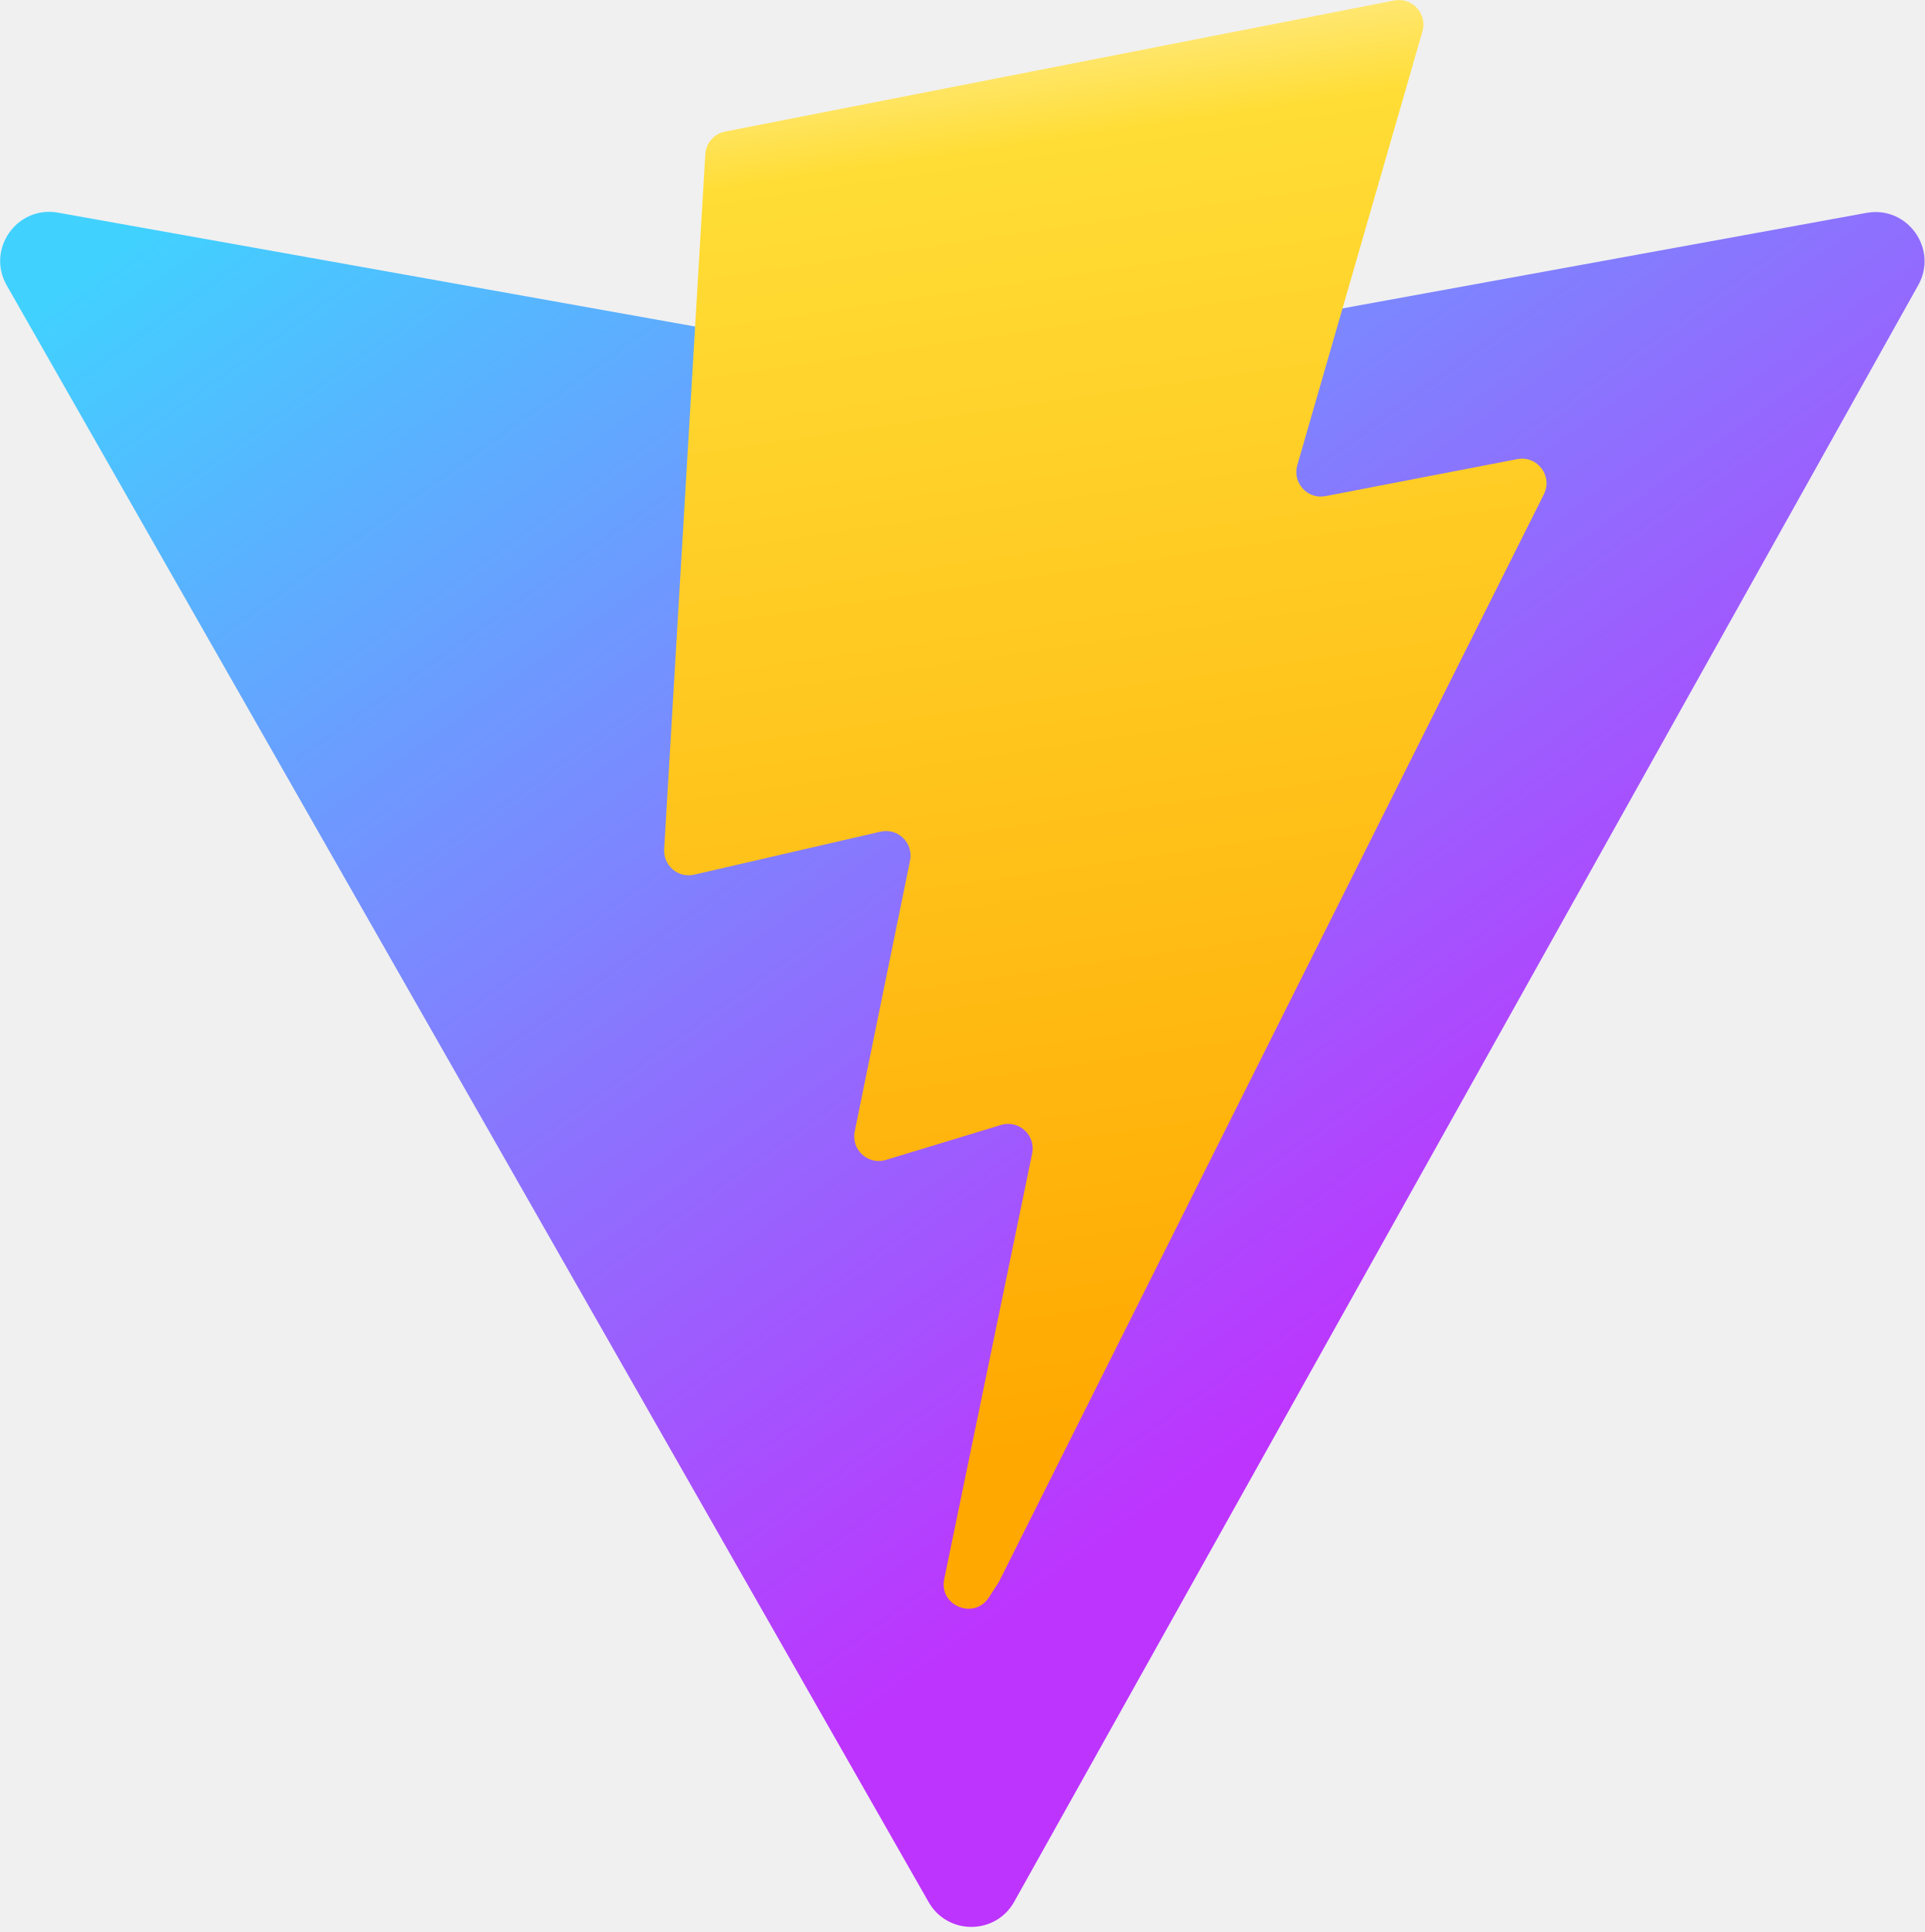
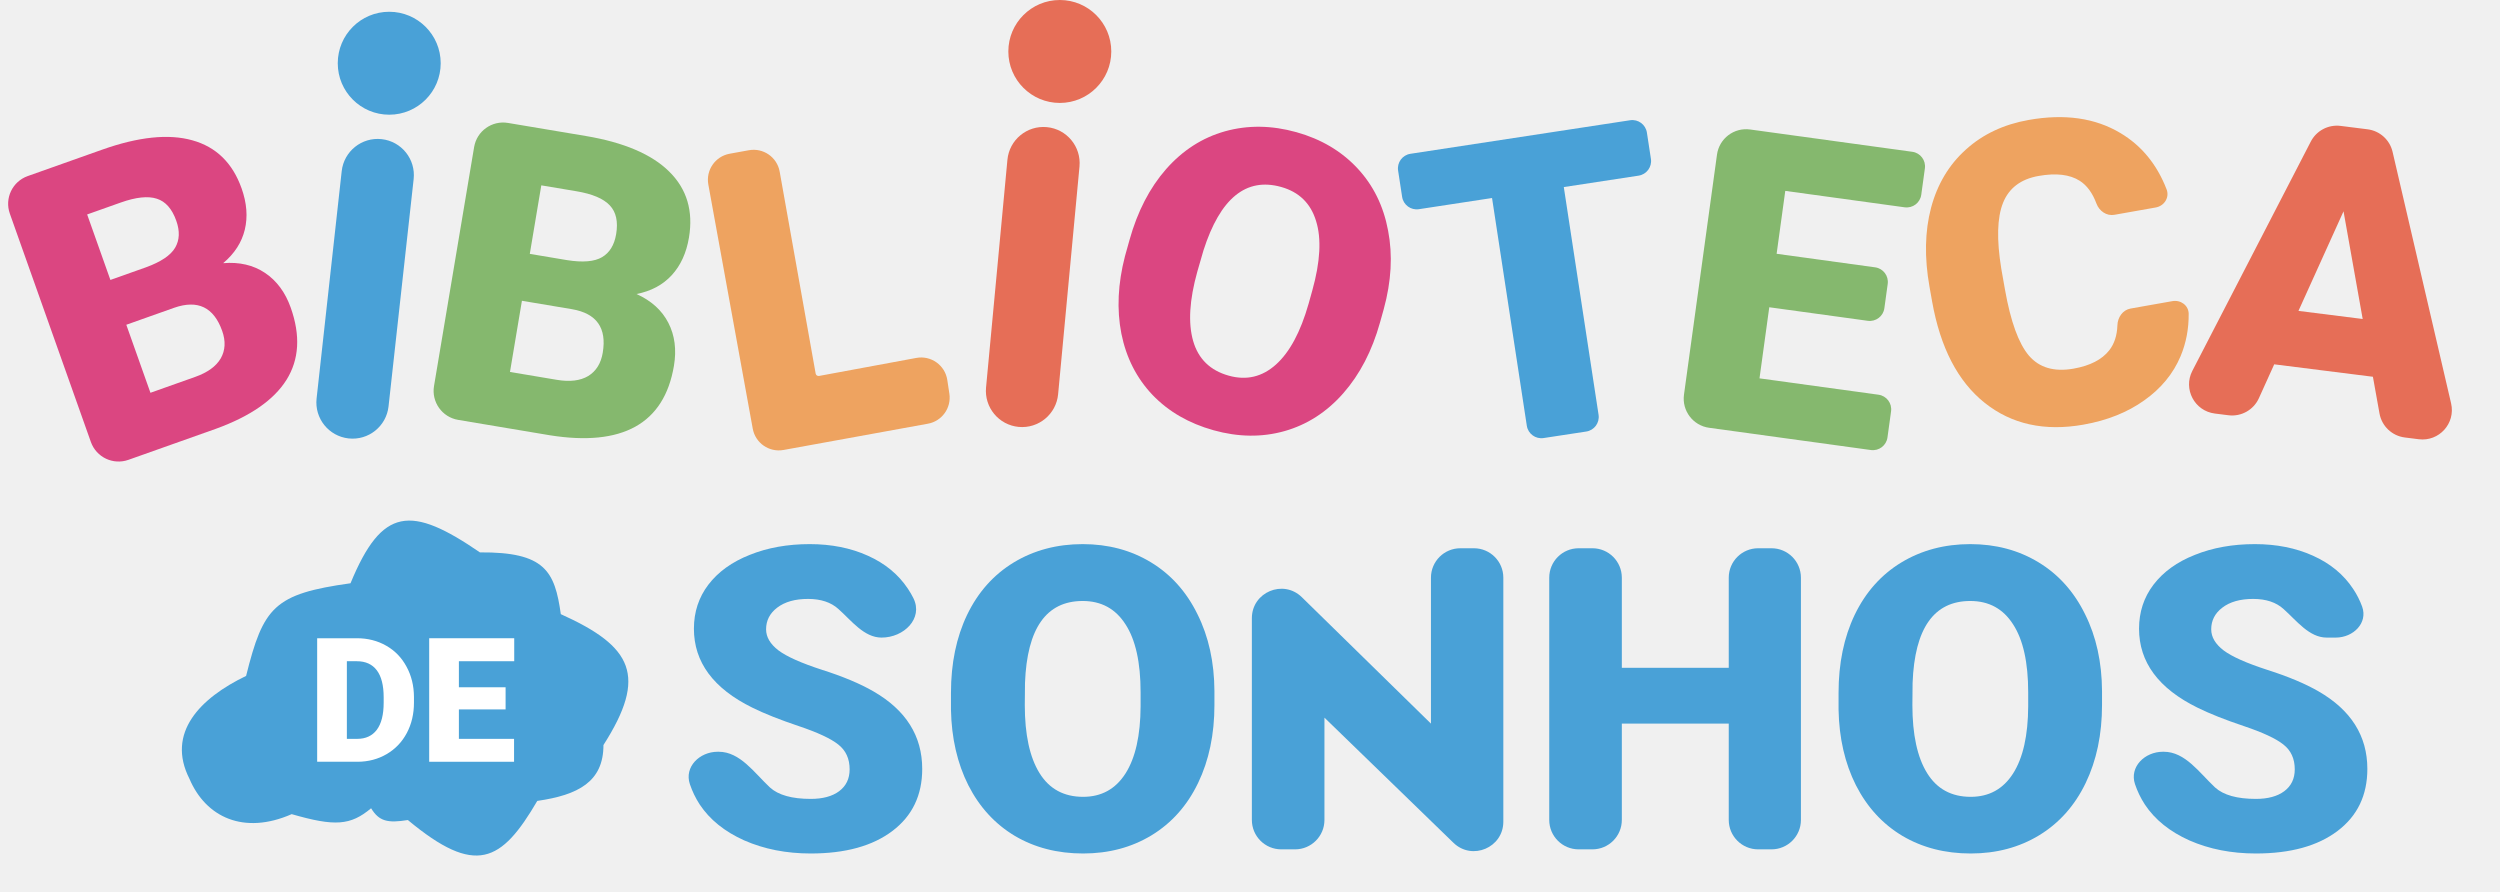
- <svg xmlns="http://www.w3.org/2000/svg" aria-hidden="true" role="img" class="iconify iconify--logos" width="31.88" height="32" preserveAspectRatio="xMidYMid meet" viewBox="0 0 256 257">
-   <defs>
-     <linearGradient id="IconifyId1813088fe1fbc01fb466" x1="-.828%" x2="57.636%" y1="7.652%" y2="78.411%">
-       <stop offset="0%" stop-color="#41D1FF" />
-       <stop offset="100%" stop-color="#BD34FE" />
-     </linearGradient>
-     <linearGradient id="IconifyId1813088fe1fbc01fb467" x1="43.376%" x2="50.316%" y1="2.242%" y2="89.03%">
-       <stop offset="0%" stop-color="#FFEA83" />
-       <stop offset="8.333%" stop-color="#FFDD35" />
-       <stop offset="100%" stop-color="#FFA800" />
-     </linearGradient>
-   </defs>
-   <path fill="url(#IconifyId1813088fe1fbc01fb466)" d="M255.153 37.938L134.897 252.976c-2.483 4.44-8.862 4.466-11.382.048L.875 37.958c-2.746-4.814 1.371-10.646 6.827-9.67l120.385 21.517a6.537 6.537 0 0 0 2.322-.004l117.867-21.483c5.438-.991 9.574 4.796 6.877 9.62Z" />
-   <path fill="url(#IconifyId1813088fe1fbc01fb467)" d="M185.432.063L96.44 17.501a3.268 3.268 0 0 0-2.634 3.014l-5.474 92.456a3.268 3.268 0 0 0 3.997 3.378l24.777-5.718c2.318-.535 4.413 1.507 3.936 3.838l-7.361 36.047c-.495 2.426 1.782 4.5 4.151 3.78l15.304-4.649c2.372-.72 4.652 1.36 4.15 3.788l-11.698 56.621c-.732 3.542 3.979 5.473 5.943 2.437l1.313-2.028l72.516-144.72c1.215-2.423-.88-5.186-3.54-4.672l-25.505 4.922c-2.396.462-4.435-1.77-3.759-4.114l16.646-57.705c.677-2.35-1.37-4.583-3.769-4.113Z" />
+ <svg xmlns="http://www.w3.org/2000/svg" viewBox="0 0 850 303" fill="none">
+   <path d="M288.875 261.57C288.875 257.961 287.586 255.148 285.008 253.133C282.477 251.117 278 249.031 271.579 246.875C265.157 244.719 259.907 242.633 255.829 240.617C242.563 234.102 235.93 225.148 235.93 213.758C235.93 208.086 237.571 203.094 240.852 198.781C244.18 194.422 248.868 191.047 254.915 188.656C260.961 186.219 267.758 185 275.305 185C282.665 185 289.25 186.312 295.063 188.938C300.922 191.562 305.469 195.312 308.704 200.188C309.404 201.233 310.028 202.311 310.577 203.422C313.953 210.261 307.362 216.781 299.735 216.781C293.781 216.781 289.524 211.039 285.079 207.078C282.547 204.781 279.102 203.633 274.743 203.633C270.336 203.633 266.844 204.617 264.266 206.586C261.735 208.508 260.469 210.969 260.469 213.969C260.469 216.594 261.875 218.984 264.688 221.141C267.5 223.25 272.446 225.453 279.524 227.75C286.602 230 292.415 232.438 296.961 235.062C308.024 241.438 313.555 250.227 313.555 261.43C313.555 270.383 310.18 277.414 303.43 282.523C296.68 287.633 287.422 290.188 275.657 290.188C267.36 290.188 259.836 288.711 253.086 285.758C246.383 282.758 241.321 278.68 237.899 273.523C236.491 271.353 235.377 269.047 234.556 266.608C232.585 260.747 237.849 255.594 244.033 255.594H244.337C251.654 255.594 256.456 262.765 261.805 267.758C264.665 270.336 269.282 271.625 275.657 271.625C279.735 271.625 282.946 270.758 285.29 269.023C287.68 267.242 288.875 264.758 288.875 261.57Z" fill="#49A1D7" />
+   <path d="M412.907 239.703C412.907 249.688 411.055 258.523 407.352 266.211C403.649 273.898 398.375 279.828 391.532 284C384.735 288.125 376.977 290.188 368.258 290.188C359.54 290.188 351.805 288.195 345.055 284.211C338.305 280.18 333.032 274.438 329.235 266.984C325.485 259.531 323.516 250.977 323.329 241.32V235.555C323.329 225.523 325.157 216.688 328.813 209.047C332.516 201.359 337.79 195.43 344.633 191.258C351.524 187.086 359.352 185 368.118 185C376.79 185 384.524 187.062 391.321 191.188C398.118 195.312 403.391 201.195 407.141 208.836C410.938 216.43 412.86 225.148 412.907 234.992V239.703ZM387.805 235.414C387.805 225.242 386.094 217.531 382.672 212.281C379.297 206.984 374.446 204.336 368.118 204.336C355.743 204.336 349.204 213.617 348.5 232.18L348.43 239.703C348.43 249.734 350.094 257.445 353.422 262.836C356.75 268.227 361.696 270.922 368.258 270.922C374.493 270.922 379.297 268.273 382.672 262.977C386.047 257.68 387.758 250.062 387.805 240.125V235.414Z" fill="#49A1D7" />
+   <path d="M511.133 279.367C511.133 288.203 500.513 292.697 494.17 286.545L450.313 244V278.781C450.313 284.304 445.836 288.781 440.313 288.781H435.633C430.11 288.781 425.633 284.304 425.633 278.781V210.194C425.633 201.336 436.3 196.852 442.63 203.049L486.524 246.031V196.406C486.524 190.883 491.001 186.406 496.524 186.406H501.133C506.656 186.406 511.133 190.883 511.133 196.406V279.367Z" fill="#49A1D7" />
+   <path d="M612.313 278.781C612.313 284.304 607.836 288.781 602.313 288.781H597.774C592.251 288.781 587.774 284.304 587.774 278.781V246.031H551.422V278.781C551.422 284.304 546.945 288.781 541.422 288.781H536.743C531.22 288.781 526.743 284.304 526.743 278.781V196.406C526.743 190.883 531.22 186.406 536.743 186.406H541.422C546.945 186.406 551.422 190.883 551.422 196.406V227.047H587.774V196.406C587.774 190.883 592.251 186.406 597.774 186.406H602.313C607.836 186.406 612.313 190.883 612.313 196.406V278.781Z" fill="#49A1D7" />
+   <path d="M714.688 239.703C714.688 249.688 712.836 258.523 709.133 266.211C705.43 273.898 700.157 279.828 693.313 284C686.516 288.125 678.758 290.188 670.04 290.188C661.321 290.188 653.586 288.195 646.836 284.211C640.086 280.18 634.813 274.438 631.016 266.984C627.266 259.531 625.297 250.977 625.11 241.32V235.555C625.11 225.523 626.938 216.688 630.594 209.047C634.297 201.359 639.571 195.43 646.415 191.258C653.305 187.086 661.133 185 669.899 185C678.571 185 686.305 187.062 693.102 191.188C699.899 195.312 705.172 201.195 708.922 208.836C712.719 216.43 714.641 225.148 714.688 234.992V239.703ZM689.586 235.414C689.586 225.242 687.875 217.531 684.454 212.281C681.079 206.984 676.227 204.336 669.899 204.336C657.524 204.336 650.985 213.617 650.282 232.18L650.211 239.703C650.211 249.734 651.875 257.445 655.204 262.836C658.532 268.227 663.477 270.922 670.04 270.922C676.274 270.922 681.079 268.273 684.454 262.977C687.829 257.68 689.54 250.062 689.586 240.125V235.414Z" fill="#49A1D7" />
+   <path d="M780.219 261.57C780.219 257.961 778.93 255.148 776.352 253.133C773.821 251.117 769.344 249.031 762.922 246.875C756.5 244.719 751.25 242.633 747.172 240.617C733.907 234.102 727.274 225.148 727.274 213.758C727.274 208.086 728.915 203.094 732.196 198.781C735.524 194.422 740.211 191.047 746.258 188.656C752.305 186.219 759.102 185 766.649 185C774.008 185 780.594 186.312 786.407 188.938C792.266 191.562 796.813 195.312 800.047 200.188C801.328 202.099 802.355 204.121 803.128 206.253C805.15 211.824 800.095 216.781 794.168 216.781H791.07C785.116 216.781 780.868 211.039 776.422 207.078C773.891 204.781 770.446 203.633 766.086 203.633C761.68 203.633 758.188 204.617 755.61 206.586C753.079 208.508 751.813 210.969 751.813 213.969C751.813 216.594 753.219 218.984 756.032 221.141C758.844 223.25 763.79 225.453 770.868 227.75C777.946 230 783.758 232.438 788.305 235.062C799.368 241.438 804.899 250.227 804.899 261.43C804.899 270.383 801.524 277.414 794.774 282.523C788.024 287.633 778.766 290.188 767 290.188C758.704 290.188 751.18 288.711 744.43 285.758C737.727 282.758 732.665 278.68 729.243 273.523C727.839 271.36 726.728 269.063 725.908 266.632C723.927 260.759 729.205 255.594 735.403 255.594H735.68C742.998 255.594 747.799 262.765 753.149 267.758C756.008 270.336 760.625 271.625 767 271.625C771.079 271.625 774.29 270.758 776.633 269.023C779.024 267.242 780.219 264.758 780.219 261.57Z" fill="#49A1D7" />
+   <path d="M163.175 187.81C139.689 171.713 129.897 172.32 119.175 198.31C93.216 201.933 89.535 206.331 83.675 229.81C67.944 237.394 56.482 249.189 64.421 264.81C69.963 277.826 82.845 283.975 99.175 276.81C113.802 281.028 119.122 280.712 126.175 274.81C128.893 279.242 131.777 279.923 138.675 278.81C161.741 298 170.459 293.194 182.675 272.31C196.581 270.3 205.175 265.81 205.175 253.31C220.175 229.81 215.164 219.835 190.675 208.81C188.635 194.201 185.274 187.643 163.175 187.81Z" fill="#49A1D7" />
+   <path d="M107.836 259V217H121.328C125.03 217 128.357 217.846 131.311 219.538C134.264 221.212 136.566 223.587 138.215 226.663C139.884 229.721 140.728 233.154 140.747 236.962V238.894C140.747 242.74 139.932 246.192 138.301 249.25C136.69 252.288 134.408 254.673 131.455 256.404C128.52 258.115 125.241 258.981 121.616 259H107.836ZM117.934 224.817V251.212H121.444C124.34 251.212 126.564 250.183 128.118 248.125C129.671 246.048 130.448 242.971 130.448 238.894V237.077C130.448 233.019 129.671 229.962 128.118 227.904C126.564 225.846 124.301 224.817 121.328 224.817H117.934Z" fill="white" />
+   <path d="M171.902 241.202H156.022V251.212H174.779V259H145.925V217H174.836V224.817H156.022V233.673H171.902V241.202Z" fill="white" />
+   <path d="M43.664 156.346C38.46 158.193 32.743 155.471 30.896 150.266L3.345 72.635C1.497 67.431 4.219 61.714 9.424 59.867L34.656 50.912C47.069 46.507 57.308 45.434 65.372 47.696C73.481 49.941 79.072 55.393 82.144 64.051C83.916 69.043 84.28 73.714 83.237 78.063C82.195 82.412 79.74 86.218 75.874 89.48C81.38 89.018 86.124 90.12 90.104 92.786C94.084 95.452 96.999 99.392 98.85 104.604C102.205 114.058 101.725 122.236 97.41 129.139C93.124 135.983 85.121 141.534 73.402 145.792L43.664 156.346ZM42.942 110.419L51.149 133.545L66.39 128.136C70.586 126.647 73.474 124.553 75.053 121.854C76.616 119.11 76.778 115.994 75.54 112.504C72.686 104.464 67.254 101.841 59.243 104.634L42.942 110.419ZM37.533 95.179L49.659 90.875C54.724 89.028 58.017 86.815 59.539 84.235C61.06 81.656 61.194 78.599 59.94 75.065C58.498 71.001 56.292 68.501 53.324 67.565C50.34 66.585 46.241 67.019 41.029 68.869L29.631 72.914L37.533 95.179Z" fill="#DB4681" />
+   <path d="M132.102 138.186C131.355 144.941 125.275 149.812 118.52 149.065C111.765 148.319 106.895 142.239 107.641 135.484L116.181 58.189C116.927 51.434 123.008 46.563 129.762 47.31C136.517 48.056 141.387 54.136 140.641 60.891L132.102 138.186Z" fill="#49A1D7" />
+   <path d="M155.773 142.76C150.326 141.846 146.652 136.69 147.566 131.243L161.201 50.004C162.115 44.557 167.271 40.883 172.718 41.797L199.122 46.229C212.112 48.409 221.583 52.446 227.533 58.341C233.529 64.243 235.767 71.724 234.246 80.785C233.37 86.009 231.419 90.268 228.394 93.563C225.37 96.858 221.375 98.992 216.412 99.965C221.449 102.236 225.059 105.504 227.243 109.768C229.427 114.032 230.061 118.891 229.145 124.346C227.485 134.239 223.092 141.154 215.967 145.092C208.896 148.991 199.204 149.955 186.892 147.983L155.773 142.76ZM177.454 102.267L173.392 126.467L189.341 129.144C193.733 129.881 197.274 129.454 199.966 127.862C202.665 126.223 204.321 123.578 204.934 119.926C206.346 111.513 202.872 106.58 194.512 105.13L177.454 102.267ZM180.131 86.318L192.821 88.448C198.145 89.294 202.098 88.959 204.682 87.444C207.265 85.929 208.867 83.322 209.488 79.624C210.201 75.371 209.488 72.114 207.349 69.854C205.217 67.547 201.423 65.936 195.968 65.021L184.041 63.019L180.131 86.318Z" fill="#85B86E" />
+   <path d="M277.323 127.009C277.421 127.555 277.944 127.918 278.49 127.817L311.545 121.694C316.548 120.768 321.324 124.169 322.084 129.2L322.787 133.86C323.514 138.671 320.286 143.188 315.499 144.059L266.398 152.991C261.507 153.88 256.822 150.637 255.932 145.746L240.832 62.734C239.943 57.843 243.186 53.158 248.076 52.268L254.617 51.079C259.519 50.187 264.213 53.448 265.088 58.354L277.323 127.009Z" fill="#EEA360" />
+   <path d="M359.758 134.05C359.123 140.816 353.123 145.786 346.357 145.151C339.591 144.516 334.621 138.516 335.256 131.75L342.524 54.325C343.159 47.559 349.159 42.589 355.925 43.224C362.691 43.859 367.661 49.859 367.026 56.625L359.758 134.05Z" fill="#E66E57" />
+   <path d="M469.192 109.685C466.504 119.301 462.341 127.312 456.705 133.719C451.069 140.125 444.393 144.416 436.679 146.591C429.022 148.733 420.996 148.631 412.599 146.283C404.202 143.935 397.29 139.934 391.862 134.279C386.447 128.579 382.915 121.629 381.265 113.429C379.66 105.241 380.068 96.472 382.487 87.122L384.04 81.57C386.741 71.909 390.881 63.892 396.459 57.518C402.096 51.111 408.771 46.821 416.485 44.646C424.245 42.483 432.345 42.582 440.787 44.943C449.139 47.278 456.032 51.346 461.467 57.149C466.902 62.952 470.397 70.038 471.951 78.406C473.563 86.742 473.066 95.656 470.461 105.149L469.192 109.685ZM446.173 98.796C448.912 89 449.34 81.113 447.458 75.135C445.634 69.125 441.675 65.268 435.581 63.564C423.663 60.232 414.866 67.41 409.191 85.097L407.097 92.324C404.396 101.985 403.922 109.859 405.676 115.947C407.43 122.034 411.467 125.962 417.787 127.729C423.791 129.408 429.131 128.151 433.808 123.958C438.484 119.766 442.183 112.891 444.904 103.333L446.173 98.796Z" fill="#DB4681" />
+   <path d="M561.312 54.022C561.729 56.752 559.854 59.303 557.124 59.72L531.692 63.603L543.513 141.026C543.93 143.756 542.055 146.306 539.325 146.723L524.814 148.939C522.084 149.356 519.533 147.481 519.116 144.751L507.295 67.328L482.419 71.126C479.689 71.543 477.139 69.668 476.722 66.938L475.355 57.987C474.938 55.257 476.813 52.706 479.543 52.29L554.248 40.883C556.977 40.466 559.528 42.342 559.945 45.071L561.312 54.022Z" fill="#49A1D7" />
+   <path d="M640.684 104.802C640.308 107.538 637.785 109.45 635.05 109.074L601.552 104.468L598.229 128.639L638.692 134.203C641.427 134.579 643.34 137.102 642.964 139.838L641.74 148.738C641.364 151.474 638.841 153.387 636.106 153.01L581.1 145.447C575.629 144.695 571.803 139.65 572.555 134.178L583.776 52.571C584.528 47.1 589.574 43.274 595.045 44.026L650.19 51.609C652.926 51.985 654.839 54.508 654.463 57.243L653.229 66.214C652.853 68.949 650.33 70.862 647.595 70.486L606.992 64.903L604.052 86.288L637.549 90.894C640.285 91.27 642.198 93.793 641.822 96.528L640.684 104.802Z" fill="#85B86E" />
+   <path d="M738.626 102.384C741.434 101.886 744.125 103.838 744.151 106.689C744.198 111.79 743.283 116.594 741.406 121.1C738.894 127.068 734.761 132.085 729.008 136.152C723.301 140.211 716.431 142.952 708.4 144.376C695.154 146.725 683.958 144.259 674.812 136.978C665.666 129.697 659.698 118.187 656.907 102.448L656.023 97.463C654.272 87.586 654.45 78.653 656.556 70.662C658.7 62.617 662.647 56.014 668.397 50.853C674.138 45.646 681.255 42.289 689.748 40.784C701.979 38.615 712.383 40.103 720.959 45.247C728.132 49.515 733.361 55.895 736.646 64.388C737.706 67.129 735.85 70.028 732.958 70.541L718.889 73.035C716.227 73.507 713.738 71.75 712.794 69.217C711.452 65.616 709.563 63.038 707.128 61.481C703.746 59.32 699.077 58.767 693.123 59.823C687.077 60.895 683.047 63.942 681.034 68.964C679.02 73.987 678.824 81.472 680.445 91.42L681.709 98.551C683.616 109.305 686.317 116.752 689.812 120.893C693.354 125.026 698.425 126.507 705.025 125.337C710.61 124.347 714.646 122.274 717.133 119.12C718.875 116.911 719.803 114.065 719.919 110.581C720.008 107.884 721.729 105.38 724.386 104.909L738.626 102.384Z" fill="#EEA360" />
+   <path d="M806.79 128.099L773.235 123.871L768.025 135.386C766.217 139.382 762.016 141.734 757.664 141.185L753.03 140.601C746.133 139.732 742.205 132.266 745.396 126.09L785.669 48.138C787.595 44.411 791.642 42.282 795.804 42.807L804.985 43.964C809.138 44.487 812.526 47.542 813.474 51.619L833.375 137.153C834.953 143.934 829.292 150.211 822.385 149.341L817.623 148.741C813.283 148.194 809.803 144.89 809.03 140.585L806.79 128.099ZM781.477 105.704L803.312 108.456L796.799 71.847L781.477 105.704Z" fill="#E66E57" />
+   <circle cx="360.336" cy="17.5" r="17.5" fill="#E66E57" />
+   <circle cx="132.336" cy="21.5" r="17.5" fill="#49A1D7" />
</svg>
